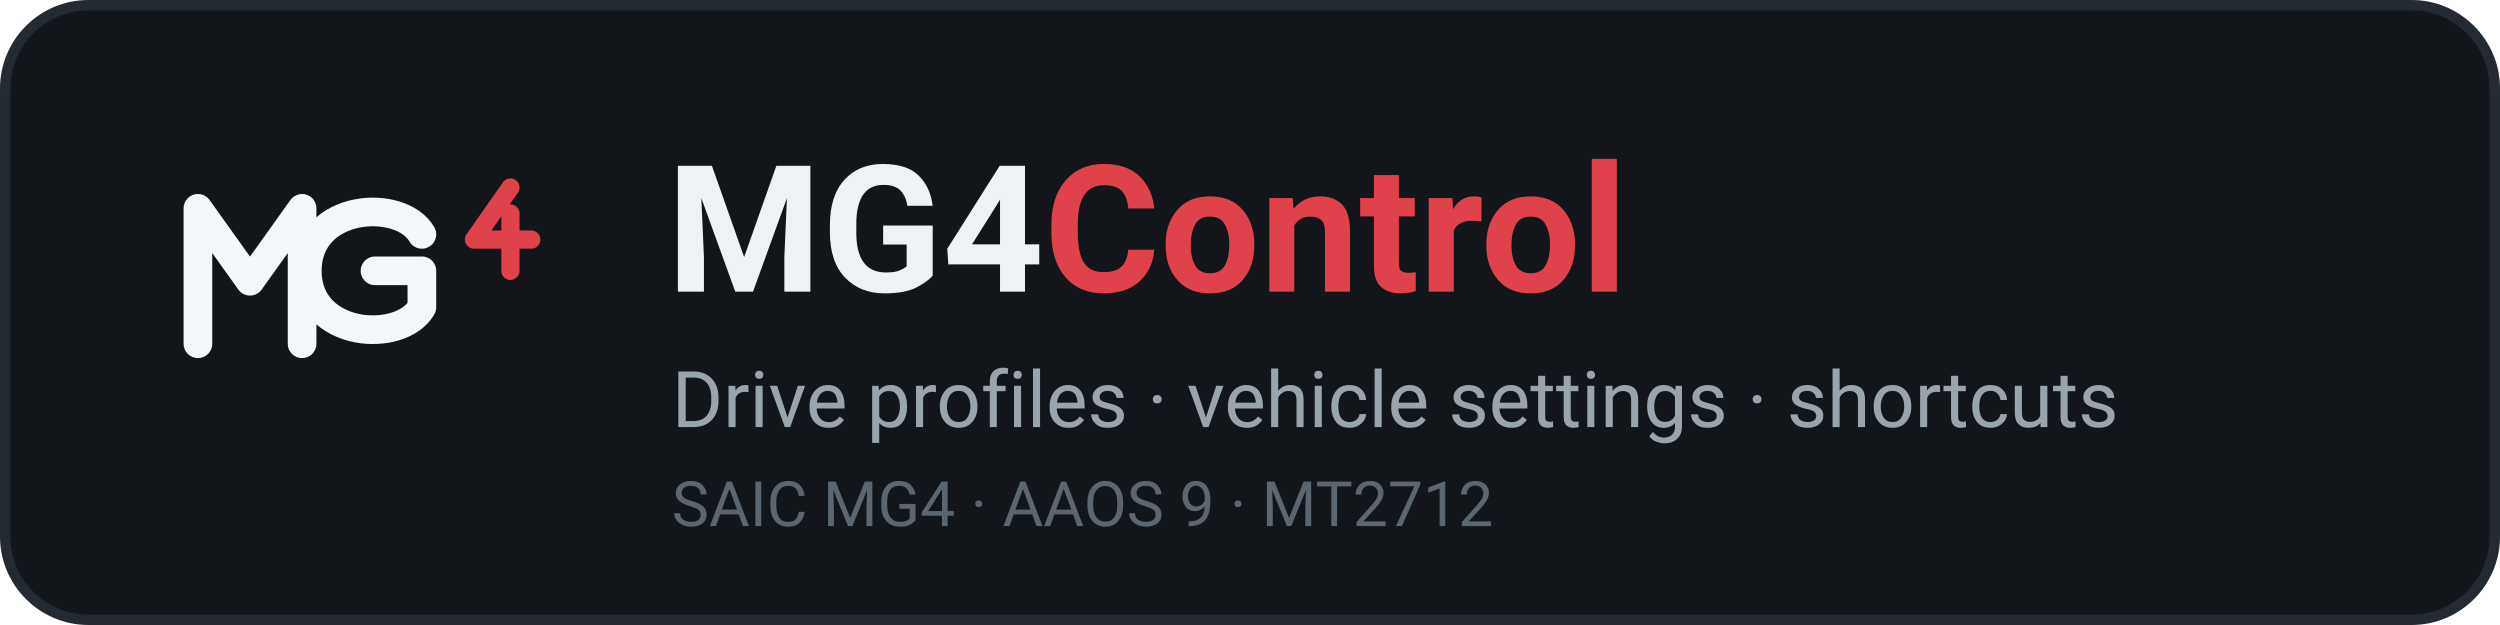
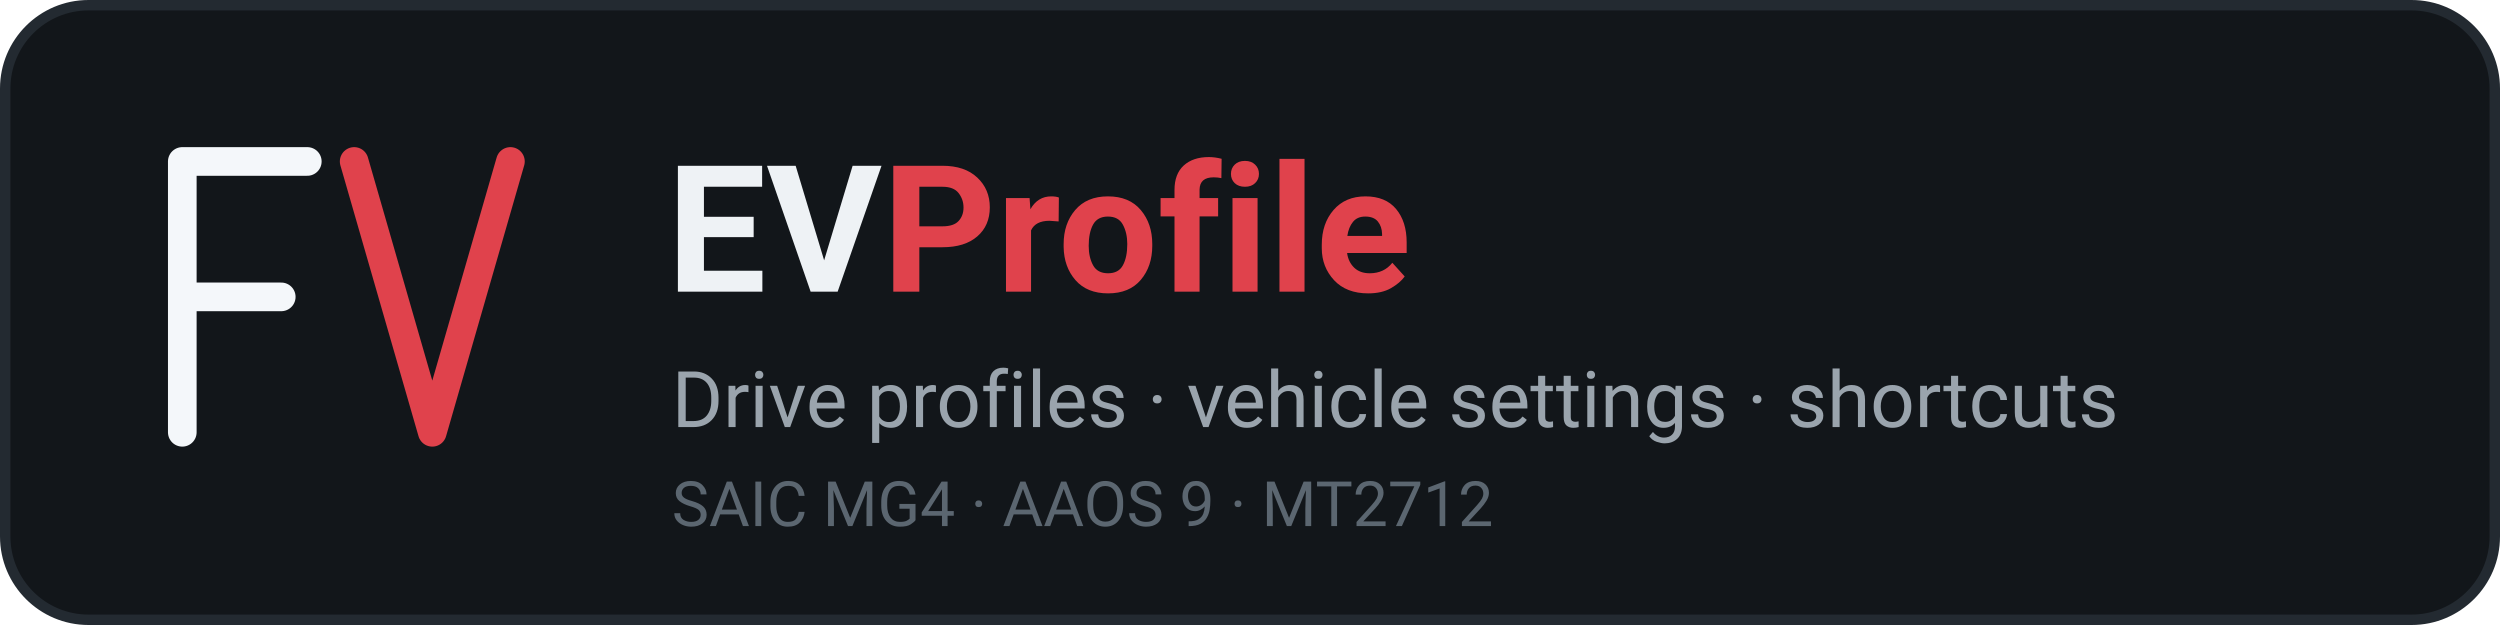
- <svg xmlns="http://www.w3.org/2000/svg" width="480" height="120" viewBox="0 0 480 120" role="img" aria-label="MG4 Control">
+ <svg xmlns="http://www.w3.org/2000/svg" width="480" height="120" viewBox="0 0 480 120" role="img" aria-label="EVProfile">
  <rect x="1" y="1" width="478" height="118" rx="16" fill="#12161a" stroke="#232a31" stroke-width="2" />
-   <g transform="translate(28,22)" fill="none" stroke-linecap="round" stroke-linejoin="round">
-     <path d="M10 44V18l10 14 10-14v26M53 23c-4-7-22-6-22 7s18 14 22 7v-7h-9" stroke="#f4f7fa" stroke-width="5.5" />
-     <path d="M70 14l-7 10h11m-4-5v11" stroke="#e0424c" stroke-width="3.5" />
+   <g transform="translate(31,27)" fill="none" stroke-linecap="round" stroke-linejoin="round" stroke-width="5.5">
+     <path d="M4 4h24M4 4v52M4 30h19" stroke="#f4f7fa" />
+     <path d="M37 4l15 52L67 4" stroke="#e0424c" />
  </g>
-   <text x="128" y="56" font-family="'Segoe UI',Roboto,Helvetica,Arial,sans-serif" font-size="34" font-weight="700" fill="#eef2f5">MG4<tspan fill="#e0424c">Control</tspan>
+   <text x="128" y="56" font-family="'Segoe UI',Roboto,Helvetica,Arial,sans-serif" font-size="34" font-weight="700" fill="#eef2f5">EV<tspan fill="#e0424c">Profile</tspan>
  </text>
  <text x="129" y="82" font-family="'Segoe UI',Roboto,Helvetica,Arial,sans-serif" font-size="15" fill="#9aa4ad">Drive profiles · vehicle settings · shortcuts</text>
  <text x="129" y="101" font-family="'Segoe UI',Roboto,Helvetica,Arial,sans-serif" font-size="12" fill="#5b6670">SAIC MG4 · AAOS 9 · MT2712</text>
</svg>
